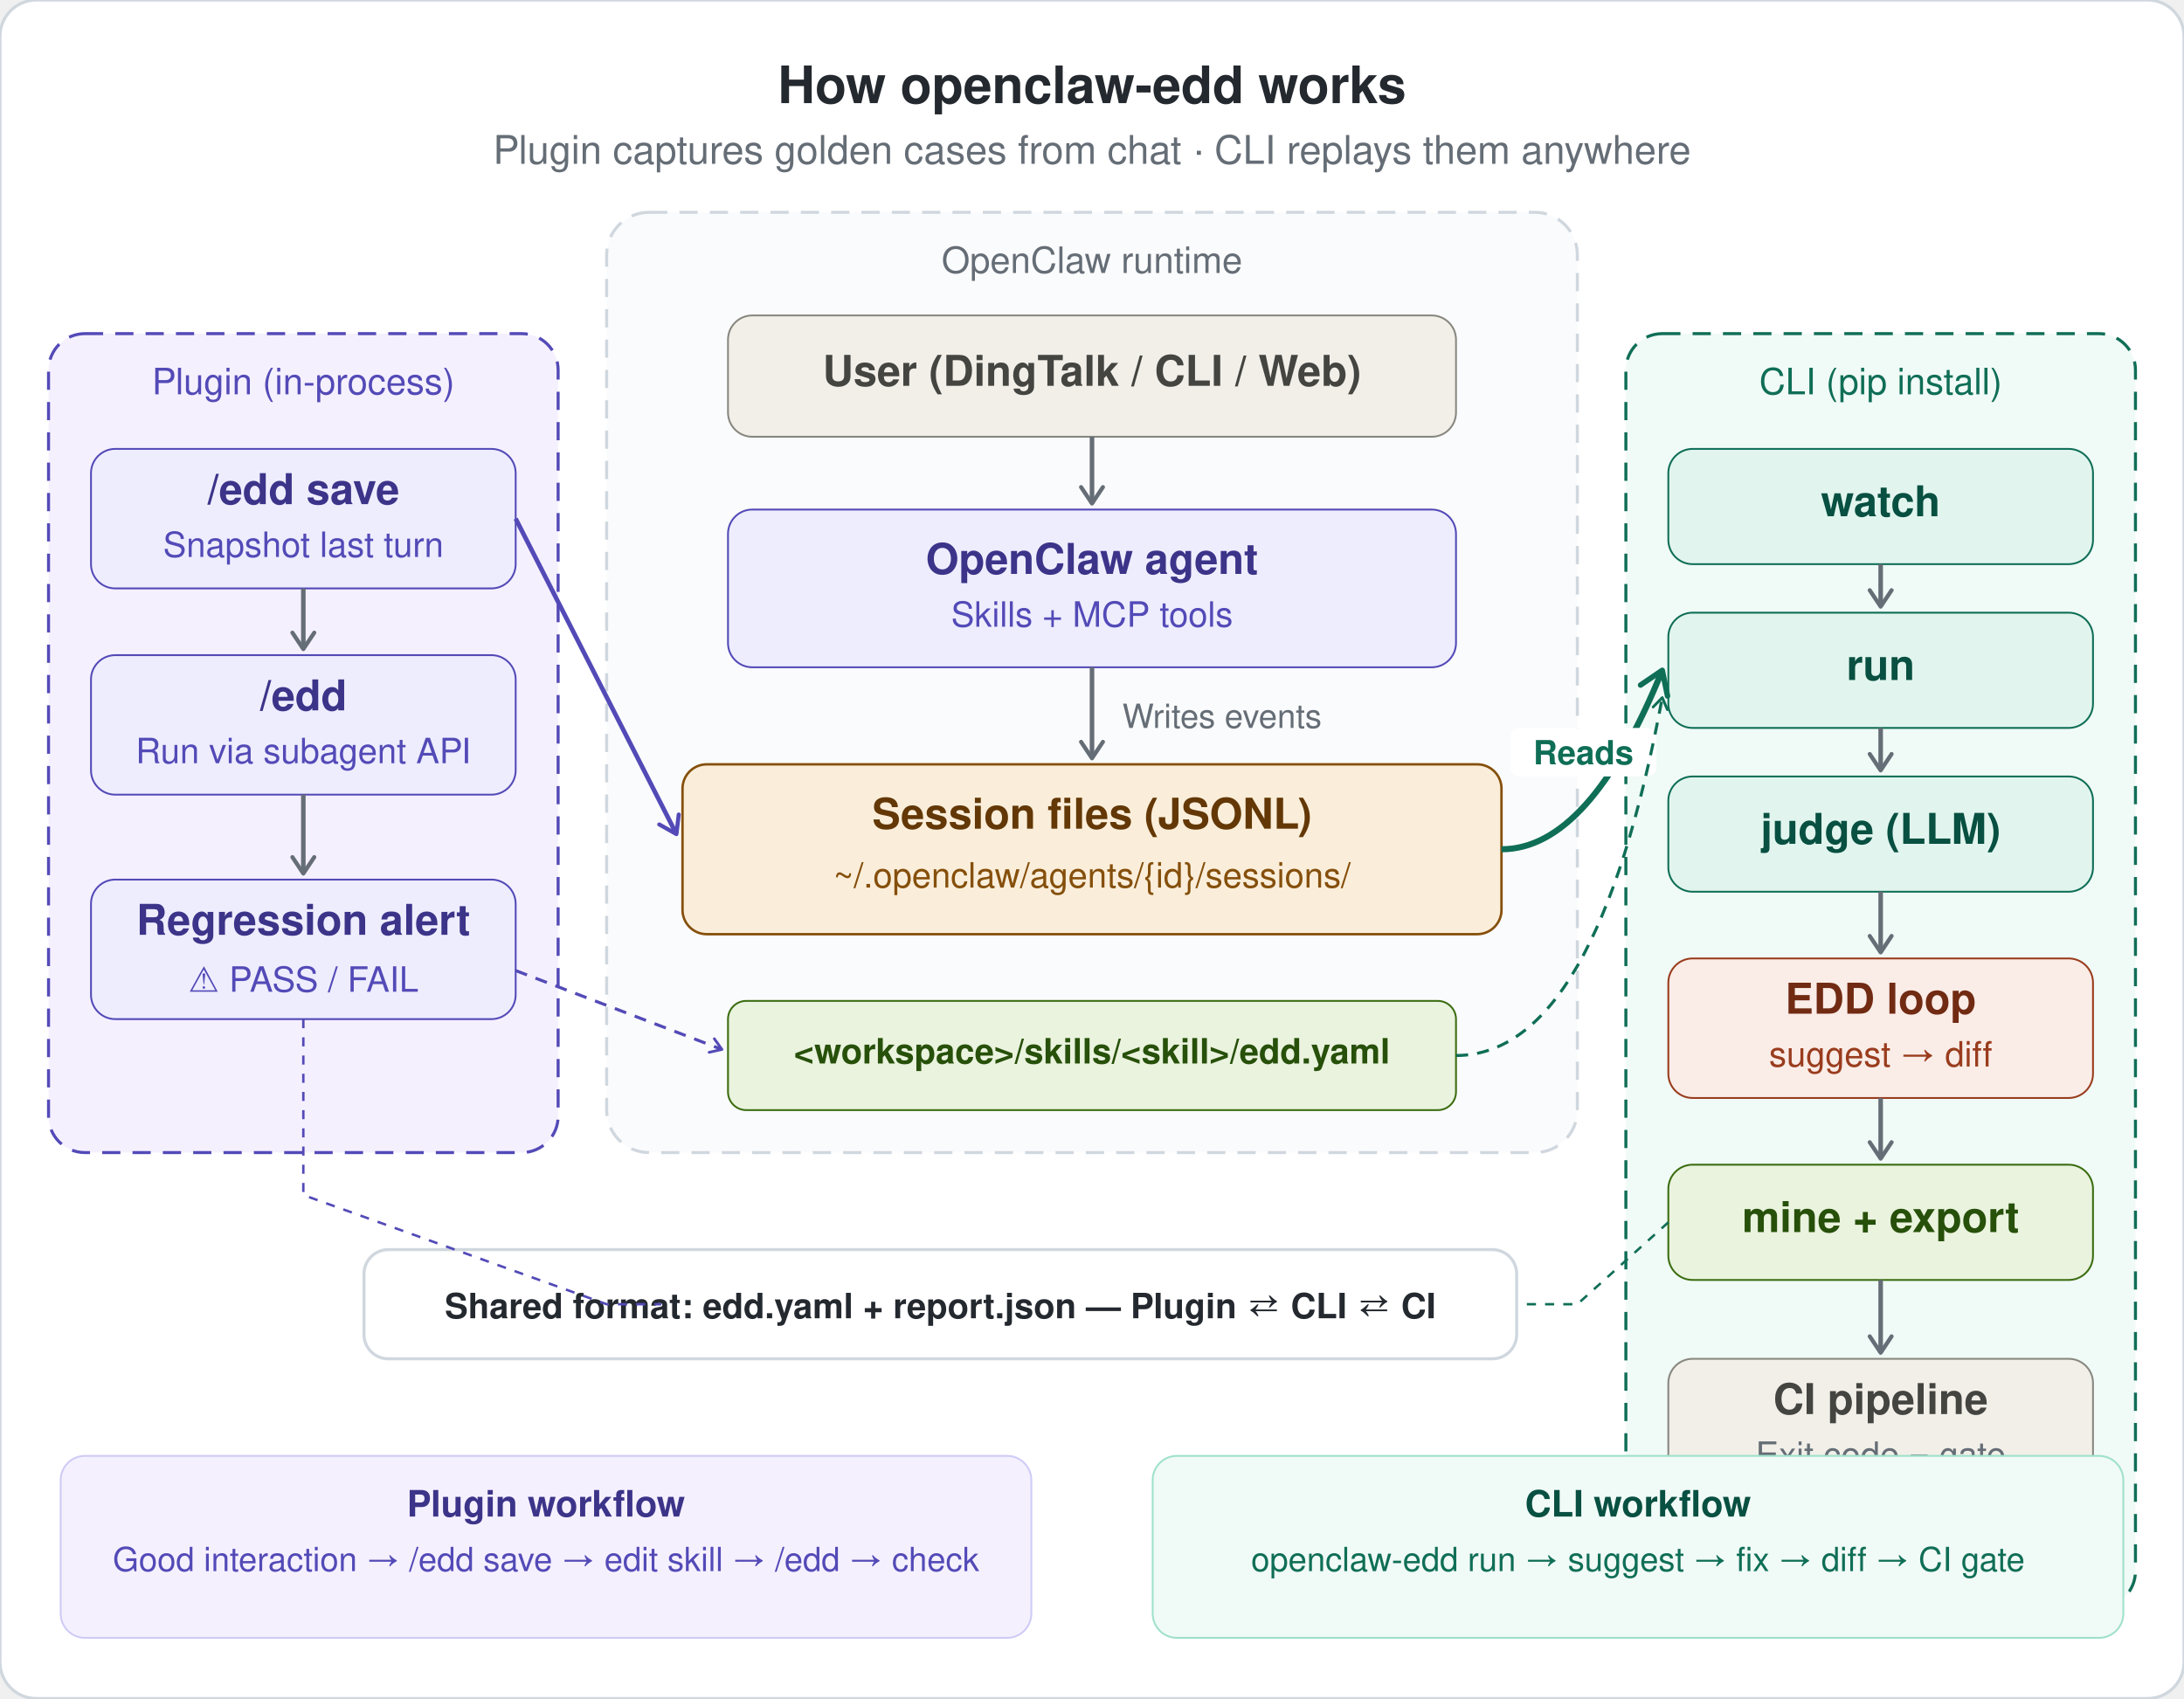
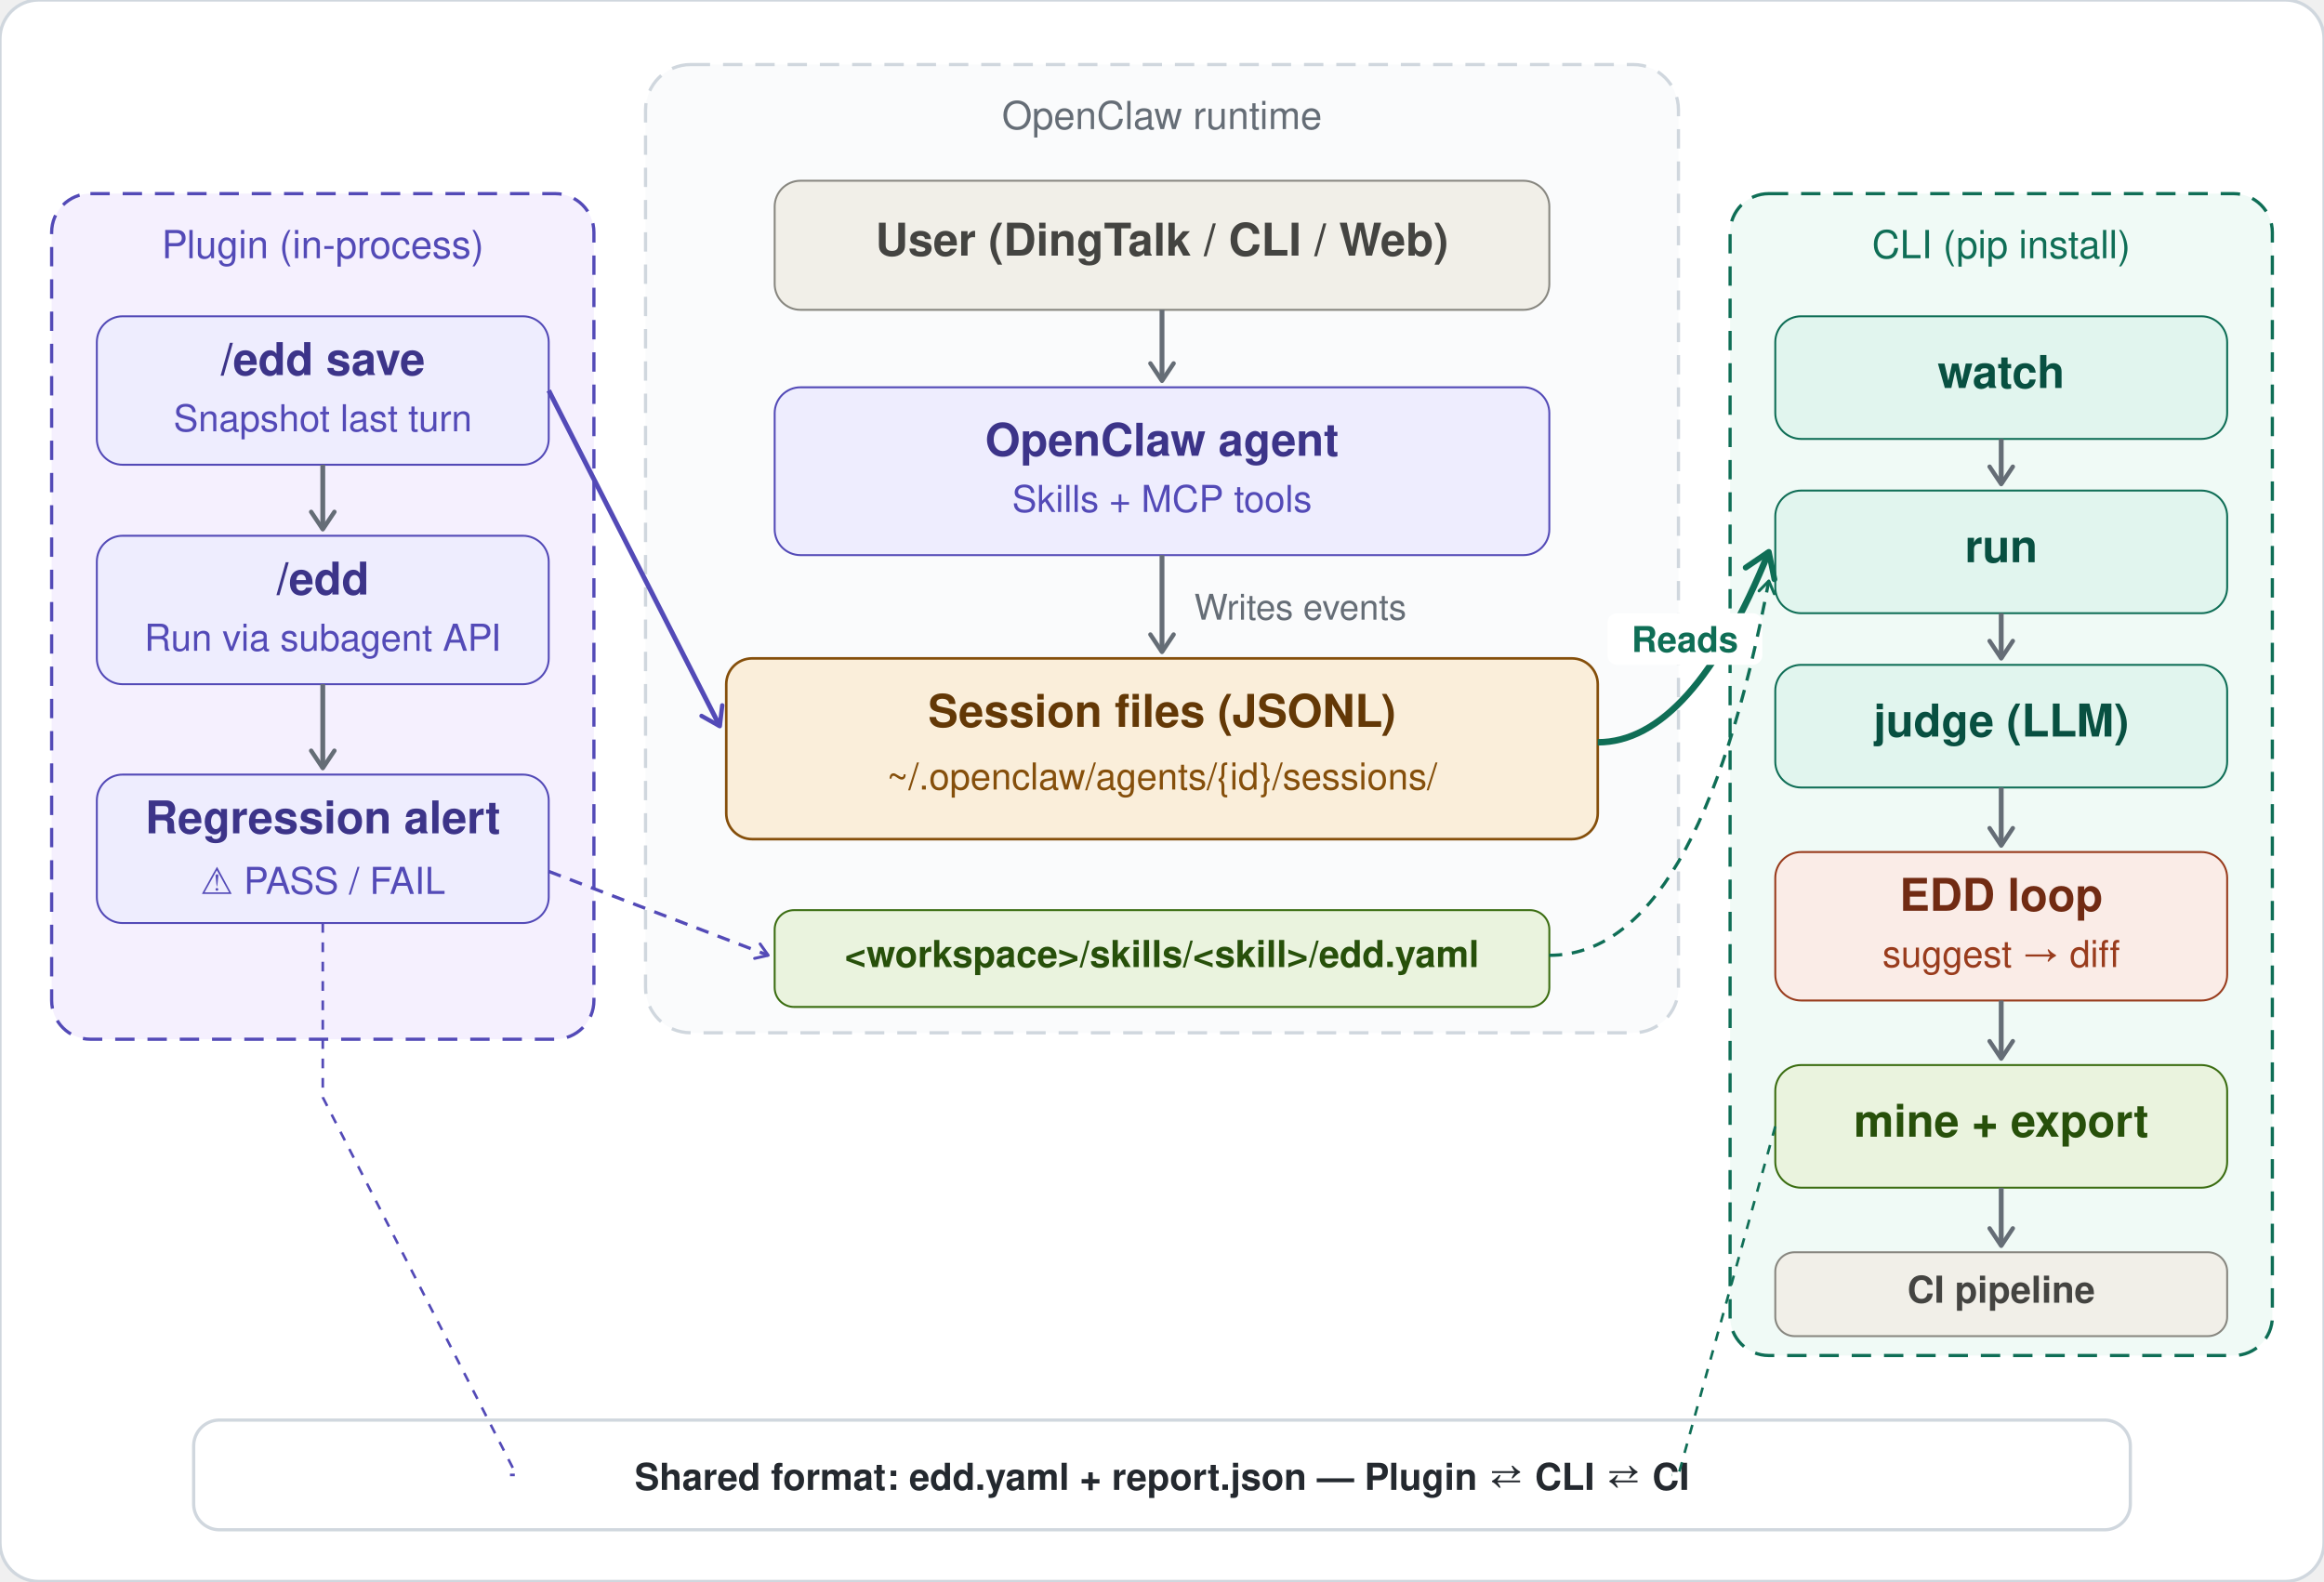
- <svg xmlns="http://www.w3.org/2000/svg" width="720" height="560" viewBox="0 0 720 560" style="font-family:-apple-system,BlinkMacSystemFont,'Segoe UI',Helvetica,Arial,sans-serif">
+ <svg xmlns="http://www.w3.org/2000/svg" width="720" height="490" viewBox="0 0 720 490" style="font-family:-apple-system,BlinkMacSystemFont,'Segoe UI',Helvetica,Arial,sans-serif">
  <style>
-     .title { font-size:17px; font-weight:600; fill:#24292f; }
-     .subtitle { font-size:13px; fill:#656d76; }
    .bt { font-size:14px; font-weight:600; text-anchor:middle; dominant-baseline:central; }
    .bs { font-size:11.5px; text-anchor:middle; dominant-baseline:central; }
    .zl { font-size:12px; font-weight:500; }
    .arr { stroke:#656d76; stroke-width:1.5; fill:none; }
    .n { font-size:11px; }
  </style>
  <defs>
    <marker id="ah" viewBox="0 0 10 10" refX="8" refY="5" markerWidth="6" markerHeight="6" orient="auto-start-reverse">
      <path d="M2 1L8 5L2 9" fill="none" stroke="#656d76" stroke-width="1.5" stroke-linecap="round" stroke-linejoin="round" />
    </marker>
    <marker id="at" viewBox="0 0 10 10" refX="8" refY="5" markerWidth="6" markerHeight="6" orient="auto-start-reverse">
      <path d="M2 1L8 5L2 9" fill="none" stroke="#0F6E56" stroke-width="1.5" stroke-linecap="round" stroke-linejoin="round" />
    </marker>
    <marker id="ap" viewBox="0 0 10 10" refX="8" refY="5" markerWidth="6" markerHeight="6" orient="auto-start-reverse">
      <path d="M2 1L8 5L2 9" fill="none" stroke="#534AB7" stroke-width="1.5" stroke-linecap="round" stroke-linejoin="round" />
    </marker>
  </defs>
-   <rect width="720" height="560" rx="12" fill="#ffffff" stroke="#d0d7de" stroke-width="1" />
-   <text class="title" x="360" y="34" text-anchor="middle">How openclaw-edd works</text>
-   <text class="subtitle" x="360" y="54" text-anchor="middle">Plugin captures golden cases from chat · CLI replays them anywhere</text>
-   <rect x="200" y="70" width="320" height="310" rx="14" fill="#fafbfc" stroke="#d0d7de" stroke-width="1" stroke-dasharray="6 4" />
-   <text class="zl" x="360" y="90" text-anchor="middle" fill="#656d76">OpenClaw runtime</text>
-   <rect x="240" y="104" width="240" height="40" rx="8" fill="#F1EFE8" stroke="#888780" stroke-width="0.6" />
-   <text class="bt" x="360" y="124" fill="#444441">User (DingTalk / CLI / Web)</text>
-   <rect x="240" y="168" width="240" height="52" rx="8" fill="#EEEDFE" stroke="#534AB7" stroke-width="0.6" />
-   <text class="bt" x="360" y="186" fill="#3C3489">OpenClaw agent</text>
-   <text class="bs" x="360" y="204" fill="#534AB7">Skills + MCP tools</text>
-   <rect x="225" y="252" width="270" height="56" rx="8" fill="#FAEEDA" stroke="#854F0B" stroke-width="0.8" />
-   <text class="bt" x="360" y="270" fill="#633806">Session files (JSONL)</text>
-   <text class="bs" x="360" y="290" fill="#854F0B">~/.openclaw/agents/{id}/sessions/</text>
-   <rect x="240" y="330" width="240" height="36" rx="6" fill="#EAF3DE" stroke="#3B6D11" stroke-width="0.6" />
-   <text class="bs" x="360" y="348" fill="#27500A" font-weight="600">&lt;workspace&gt;/skills/&lt;skill&gt;/edd.yaml</text>
-   <line x1="360" y1="144" x2="360" y2="166" class="arr" marker-end="url(#ah)" />
-   <line x1="360" y1="220" x2="360" y2="250" class="arr" marker-end="url(#ah)" />
-   <text class="n" x="370" y="240" fill="#656d76">Writes events</text>
-   <rect x="16" y="110" width="168" height="270" rx="12" fill="#f5f0fe" stroke="#534AB7" stroke-width="1" stroke-dasharray="6 4" />
-   <text class="zl" x="100" y="130" text-anchor="middle" fill="#534AB7">Plugin (in-process)</text>
-   <rect x="30" y="148" width="140" height="46" rx="8" fill="#EEEDFE" stroke="#534AB7" stroke-width="0.6" />
-   <text class="bt" x="100" y="163" fill="#3C3489" font-size="13">/edd save</text>
-   <text class="bs" x="100" y="181" fill="#534AB7">Snapshot last turn</text>
-   <rect x="30" y="216" width="140" height="46" rx="8" fill="#EEEDFE" stroke="#534AB7" stroke-width="0.6" />
-   <text class="bt" x="100" y="231" fill="#3C3489" font-size="13">/edd</text>
-   <text class="bs" x="100" y="249" fill="#534AB7">Run via subagent API</text>
-   <rect x="30" y="290" width="140" height="46" rx="8" fill="#EEEDFE" stroke="#534AB7" stroke-width="0.6" />
-   <text class="bt" x="100" y="305" fill="#3C3489" font-size="13">Regression alert</text>
-   <text class="bs" x="100" y="323" fill="#534AB7">⚠️ PASS / FAIL</text>
-   <line x1="100" y1="194" x2="100" y2="214" class="arr" marker-end="url(#ah)" />
-   <line x1="100" y1="262" x2="100" y2="288" class="arr" marker-end="url(#ah)" />
-   <path d="M170 171 L223 275" fill="none" stroke="#534AB7" stroke-width="1.5" marker-end="url(#ap)" />
-   <path d="M170 320 L238 346" fill="none" stroke="#534AB7" stroke-width="1" stroke-dasharray="4 3" marker-end="url(#ap)" />
-   <rect x="536" y="110" width="168" height="420" rx="12" fill="#f0faf6" stroke="#0F6E56" stroke-width="1" stroke-dasharray="6 4" />
-   <text class="zl" x="620" y="130" text-anchor="middle" fill="#0F6E56">CLI (pip install)</text>
-   <rect x="550" y="148" width="140" height="38" rx="8" fill="#E1F5EE" stroke="#0F6E56" stroke-width="0.6" />
-   <text class="bt" x="620" y="167" fill="#085041" font-size="13">watch</text>
-   <rect x="550" y="202" width="140" height="38" rx="8" fill="#E1F5EE" stroke="#0F6E56" stroke-width="0.6" />
-   <text class="bt" x="620" y="221" fill="#085041" font-size="13">run</text>
-   <rect x="550" y="256" width="140" height="38" rx="8" fill="#E1F5EE" stroke="#0F6E56" stroke-width="0.6" />
-   <text class="bt" x="620" y="275" fill="#085041" font-size="13">judge (LLM)</text>
-   <rect x="550" y="316" width="140" height="46" rx="8" fill="#FAECE7" stroke="#993C1D" stroke-width="0.6" />
-   <text class="bt" x="620" y="331" fill="#712B13" font-size="13">EDD loop</text>
-   <text class="bs" x="620" y="349" fill="#993C1D">suggest → diff</text>
-   <rect x="550" y="384" width="140" height="38" rx="8" fill="#EAF3DE" stroke="#3B6D11" stroke-width="0.6" />
-   <text class="bt" x="620" y="403" fill="#27500A" font-size="13">mine + export</text>
-   <rect x="550" y="448" width="140" height="46" rx="8" fill="#F1EFE8" stroke="#888780" stroke-width="0.6" />
-   <text class="bt" x="620" y="463" fill="#444441" font-size="13">CI pipeline</text>
-   <text class="bs" x="620" y="481" fill="#656d76">Exit code = gate</text>
-   <line x1="620" y1="186" x2="620" y2="200" class="arr" marker-end="url(#ah)" />
-   <line x1="620" y1="240" x2="620" y2="254" class="arr" marker-end="url(#ah)" />
-   <line x1="620" y1="294" x2="620" y2="314" class="arr" marker-end="url(#ah)" />
-   <line x1="620" y1="362" x2="620" y2="382" class="arr" marker-end="url(#ah)" />
-   <line x1="620" y1="422" x2="620" y2="446" class="arr" marker-end="url(#ah)" />
-   <path d="M495 280 Q524 280 548 221" fill="none" stroke="#0F6E56" stroke-width="2" marker-end="url(#at)" />
-   <rect x="498" y="240" width="48" height="16" rx="3" fill="#ffffff" />
-   <text class="n" x="522" y="252" text-anchor="middle" fill="#0F6E56" font-size="10" font-weight="600">Reads</text>
-   <path d="M480 348 Q526 348 548 230" fill="none" stroke="#0F6E56" stroke-width="1" stroke-dasharray="4 3" marker-end="url(#at)" />
-   <rect x="120" y="412" width="380" height="36" rx="8" fill="#ffffff" stroke="#d0d7de" stroke-width="1" />
-   <text class="bs" x="310" y="432" fill="#24292f" font-weight="600" font-size="12">Shared format: edd.yaml + report.json — Plugin ⇄ CLI ⇄ CI</text>
-   <path d="M100 336 L100 394 L200 430 L218 430" fill="none" stroke="#534AB7" stroke-width="0.8" stroke-dasharray="3 3" />
-   <path d="M550 403 L520 430 L502 430" fill="none" stroke="#0F6E56" stroke-width="0.8" stroke-dasharray="3 3" />
-   <rect x="20" y="480" width="320" height="60" rx="8" fill="#f5f0fe" stroke="#CECBF6" stroke-width="0.6" />
-   <text x="180" y="500" text-anchor="middle" font-size="12" font-weight="600" fill="#3C3489">Plugin workflow</text>
-   <text x="180" y="518" text-anchor="middle" font-size="11" fill="#534AB7">Good interaction → /edd save → edit skill → /edd → check</text>
-   <rect x="380" y="480" width="320" height="60" rx="8" fill="#f0faf6" stroke="#9FE1CB" stroke-width="0.6" />
-   <text x="540" y="500" text-anchor="middle" font-size="12" font-weight="600" fill="#085041">CLI workflow</text>
-   <text x="540" y="518" text-anchor="middle" font-size="11" fill="#0F6E56">openclaw-edd run → suggest → fix → diff → CI gate</text>
+   <rect width="720" height="490" rx="12" fill="#ffffff" stroke="#d0d7de" stroke-width="1" />
+   <rect x="200" y="20" width="320" height="300" rx="14" fill="#fafbfc" stroke="#d0d7de" stroke-width="1" stroke-dasharray="6 4" />
+   <text class="zl" x="360" y="40" text-anchor="middle" fill="#656d76">OpenClaw runtime</text>
+   <rect x="240" y="56" width="240" height="40" rx="8" fill="#F1EFE8" stroke="#888780" stroke-width="0.6" />
+   <text class="bt" x="360" y="76" fill="#444441">User (DingTalk / CLI / Web)</text>
+   <rect x="240" y="120" width="240" height="52" rx="8" fill="#EEEDFE" stroke="#534AB7" stroke-width="0.6" />
+   <text class="bt" x="360" y="138" fill="#3C3489">OpenClaw agent</text>
+   <text class="bs" x="360" y="156" fill="#534AB7">Skills + MCP tools</text>
+   <rect x="225" y="204" width="270" height="56" rx="8" fill="#FAEEDA" stroke="#854F0B" stroke-width="0.8" />
+   <text class="bt" x="360" y="222" fill="#633806">Session files (JSONL)</text>
+   <text class="bs" x="360" y="242" fill="#854F0B">~/.openclaw/agents/{id}/sessions/</text>
+   <rect x="240" y="282" width="240" height="30" rx="6" fill="#EAF3DE" stroke="#3B6D11" stroke-width="0.6" />
+   <text class="bs" x="360" y="297" fill="#27500A" font-weight="600">&lt;workspace&gt;/skills/&lt;skill&gt;/edd.yaml</text>
+   <line x1="360" y1="96" x2="360" y2="118" class="arr" marker-end="url(#ah)" />
+   <line x1="360" y1="172" x2="360" y2="202" class="arr" marker-end="url(#ah)" />
+   <text class="n" x="370" y="192" fill="#656d76">Writes events</text>
+   <rect x="16" y="60" width="168" height="262" rx="12" fill="#f5f0fe" stroke="#534AB7" stroke-width="1" stroke-dasharray="6 4" />
+   <text class="zl" x="100" y="80" text-anchor="middle" fill="#534AB7">Plugin (in-process)</text>
+   <rect x="30" y="98" width="140" height="46" rx="8" fill="#EEEDFE" stroke="#534AB7" stroke-width="0.6" />
+   <text class="bt" x="100" y="113" fill="#3C3489" font-size="13">/edd save</text>
+   <text class="bs" x="100" y="131" fill="#534AB7">Snapshot last turn</text>
+   <rect x="30" y="166" width="140" height="46" rx="8" fill="#EEEDFE" stroke="#534AB7" stroke-width="0.6" />
+   <text class="bt" x="100" y="181" fill="#3C3489" font-size="13">/edd</text>
+   <text class="bs" x="100" y="199" fill="#534AB7">Run via subagent API</text>
+   <rect x="30" y="240" width="140" height="46" rx="8" fill="#EEEDFE" stroke="#534AB7" stroke-width="0.6" />
+   <text class="bt" x="100" y="255" fill="#3C3489" font-size="13">Regression alert</text>
+   <text class="bs" x="100" y="273" fill="#534AB7">⚠️ PASS / FAIL</text>
+   <line x1="100" y1="144" x2="100" y2="164" class="arr" marker-end="url(#ah)" />
+   <line x1="100" y1="212" x2="100" y2="238" class="arr" marker-end="url(#ah)" />
+   <path d="M170 121 L223 225" fill="none" stroke="#534AB7" stroke-width="1.5" marker-end="url(#ap)" />
+   <path d="M170 270 L238 296" fill="none" stroke="#534AB7" stroke-width="1" stroke-dasharray="4 3" marker-end="url(#ap)" />
+   <rect x="536" y="60" width="168" height="360" rx="12" fill="#f0faf6" stroke="#0F6E56" stroke-width="1" stroke-dasharray="6 4" />
+   <text class="zl" x="620" y="80" text-anchor="middle" fill="#0F6E56">CLI (pip install)</text>
+   <rect x="550" y="98" width="140" height="38" rx="8" fill="#E1F5EE" stroke="#0F6E56" stroke-width="0.6" />
+   <text class="bt" x="620" y="117" fill="#085041" font-size="13">watch</text>
+   <rect x="550" y="152" width="140" height="38" rx="8" fill="#E1F5EE" stroke="#0F6E56" stroke-width="0.6" />
+   <text class="bt" x="620" y="171" fill="#085041" font-size="13">run</text>
+   <rect x="550" y="206" width="140" height="38" rx="8" fill="#E1F5EE" stroke="#0F6E56" stroke-width="0.6" />
+   <text class="bt" x="620" y="225" fill="#085041" font-size="13">judge (LLM)</text>
+   <rect x="550" y="264" width="140" height="46" rx="8" fill="#FAECE7" stroke="#993C1D" stroke-width="0.6" />
+   <text class="bt" x="620" y="279" fill="#712B13" font-size="13">EDD loop</text>
+   <text class="bs" x="620" y="297" fill="#993C1D">suggest → diff</text>
+   <rect x="550" y="330" width="140" height="38" rx="8" fill="#EAF3DE" stroke="#3B6D11" stroke-width="0.6" />
+   <text class="bt" x="620" y="349" fill="#27500A" font-size="13">mine + export</text>
+   <rect x="550" y="388" width="140" height="26" rx="6" fill="#F1EFE8" stroke="#888780" stroke-width="0.6" />
+   <text class="bs" x="620" y="401" fill="#444441" font-weight="600">CI pipeline</text>
+   <line x1="620" y1="136" x2="620" y2="150" class="arr" marker-end="url(#ah)" />
+   <line x1="620" y1="190" x2="620" y2="204" class="arr" marker-end="url(#ah)" />
+   <line x1="620" y1="244" x2="620" y2="262" class="arr" marker-end="url(#ah)" />
+   <line x1="620" y1="310" x2="620" y2="328" class="arr" marker-end="url(#ah)" />
+   <line x1="620" y1="368" x2="620" y2="386" class="arr" marker-end="url(#ah)" />
+   <path d="M495 230 Q524 230 548 171" fill="none" stroke="#0F6E56" stroke-width="2" marker-end="url(#at)" />
+   <rect x="498" y="190" width="48" height="16" rx="3" fill="#ffffff" />
+   <text class="n" x="522" y="202" text-anchor="middle" fill="#0F6E56" font-size="10" font-weight="600">Reads</text>
+   <path d="M480 296 Q526 296 548 180" fill="none" stroke="#0F6E56" stroke-width="1" stroke-dasharray="4 3" marker-end="url(#at)" />
+   <rect x="60" y="440" width="600" height="34" rx="8" fill="#ffffff" stroke="#d0d7de" stroke-width="1" />
+   <text class="bs" x="360" y="459" fill="#24292f" font-weight="600" font-size="12">Shared format: edd.yaml + report.json — Plugin ⇄ CLI ⇄ CI</text>
+   <path d="M100 286 L100 340 L160 457 L158 457" fill="none" stroke="#534AB7" stroke-width="0.8" stroke-dasharray="3 3" />
+   <path d="M550 349 L520 457 L518 457" fill="none" stroke="#0F6E56" stroke-width="0.8" stroke-dasharray="3 3" />
</svg>
